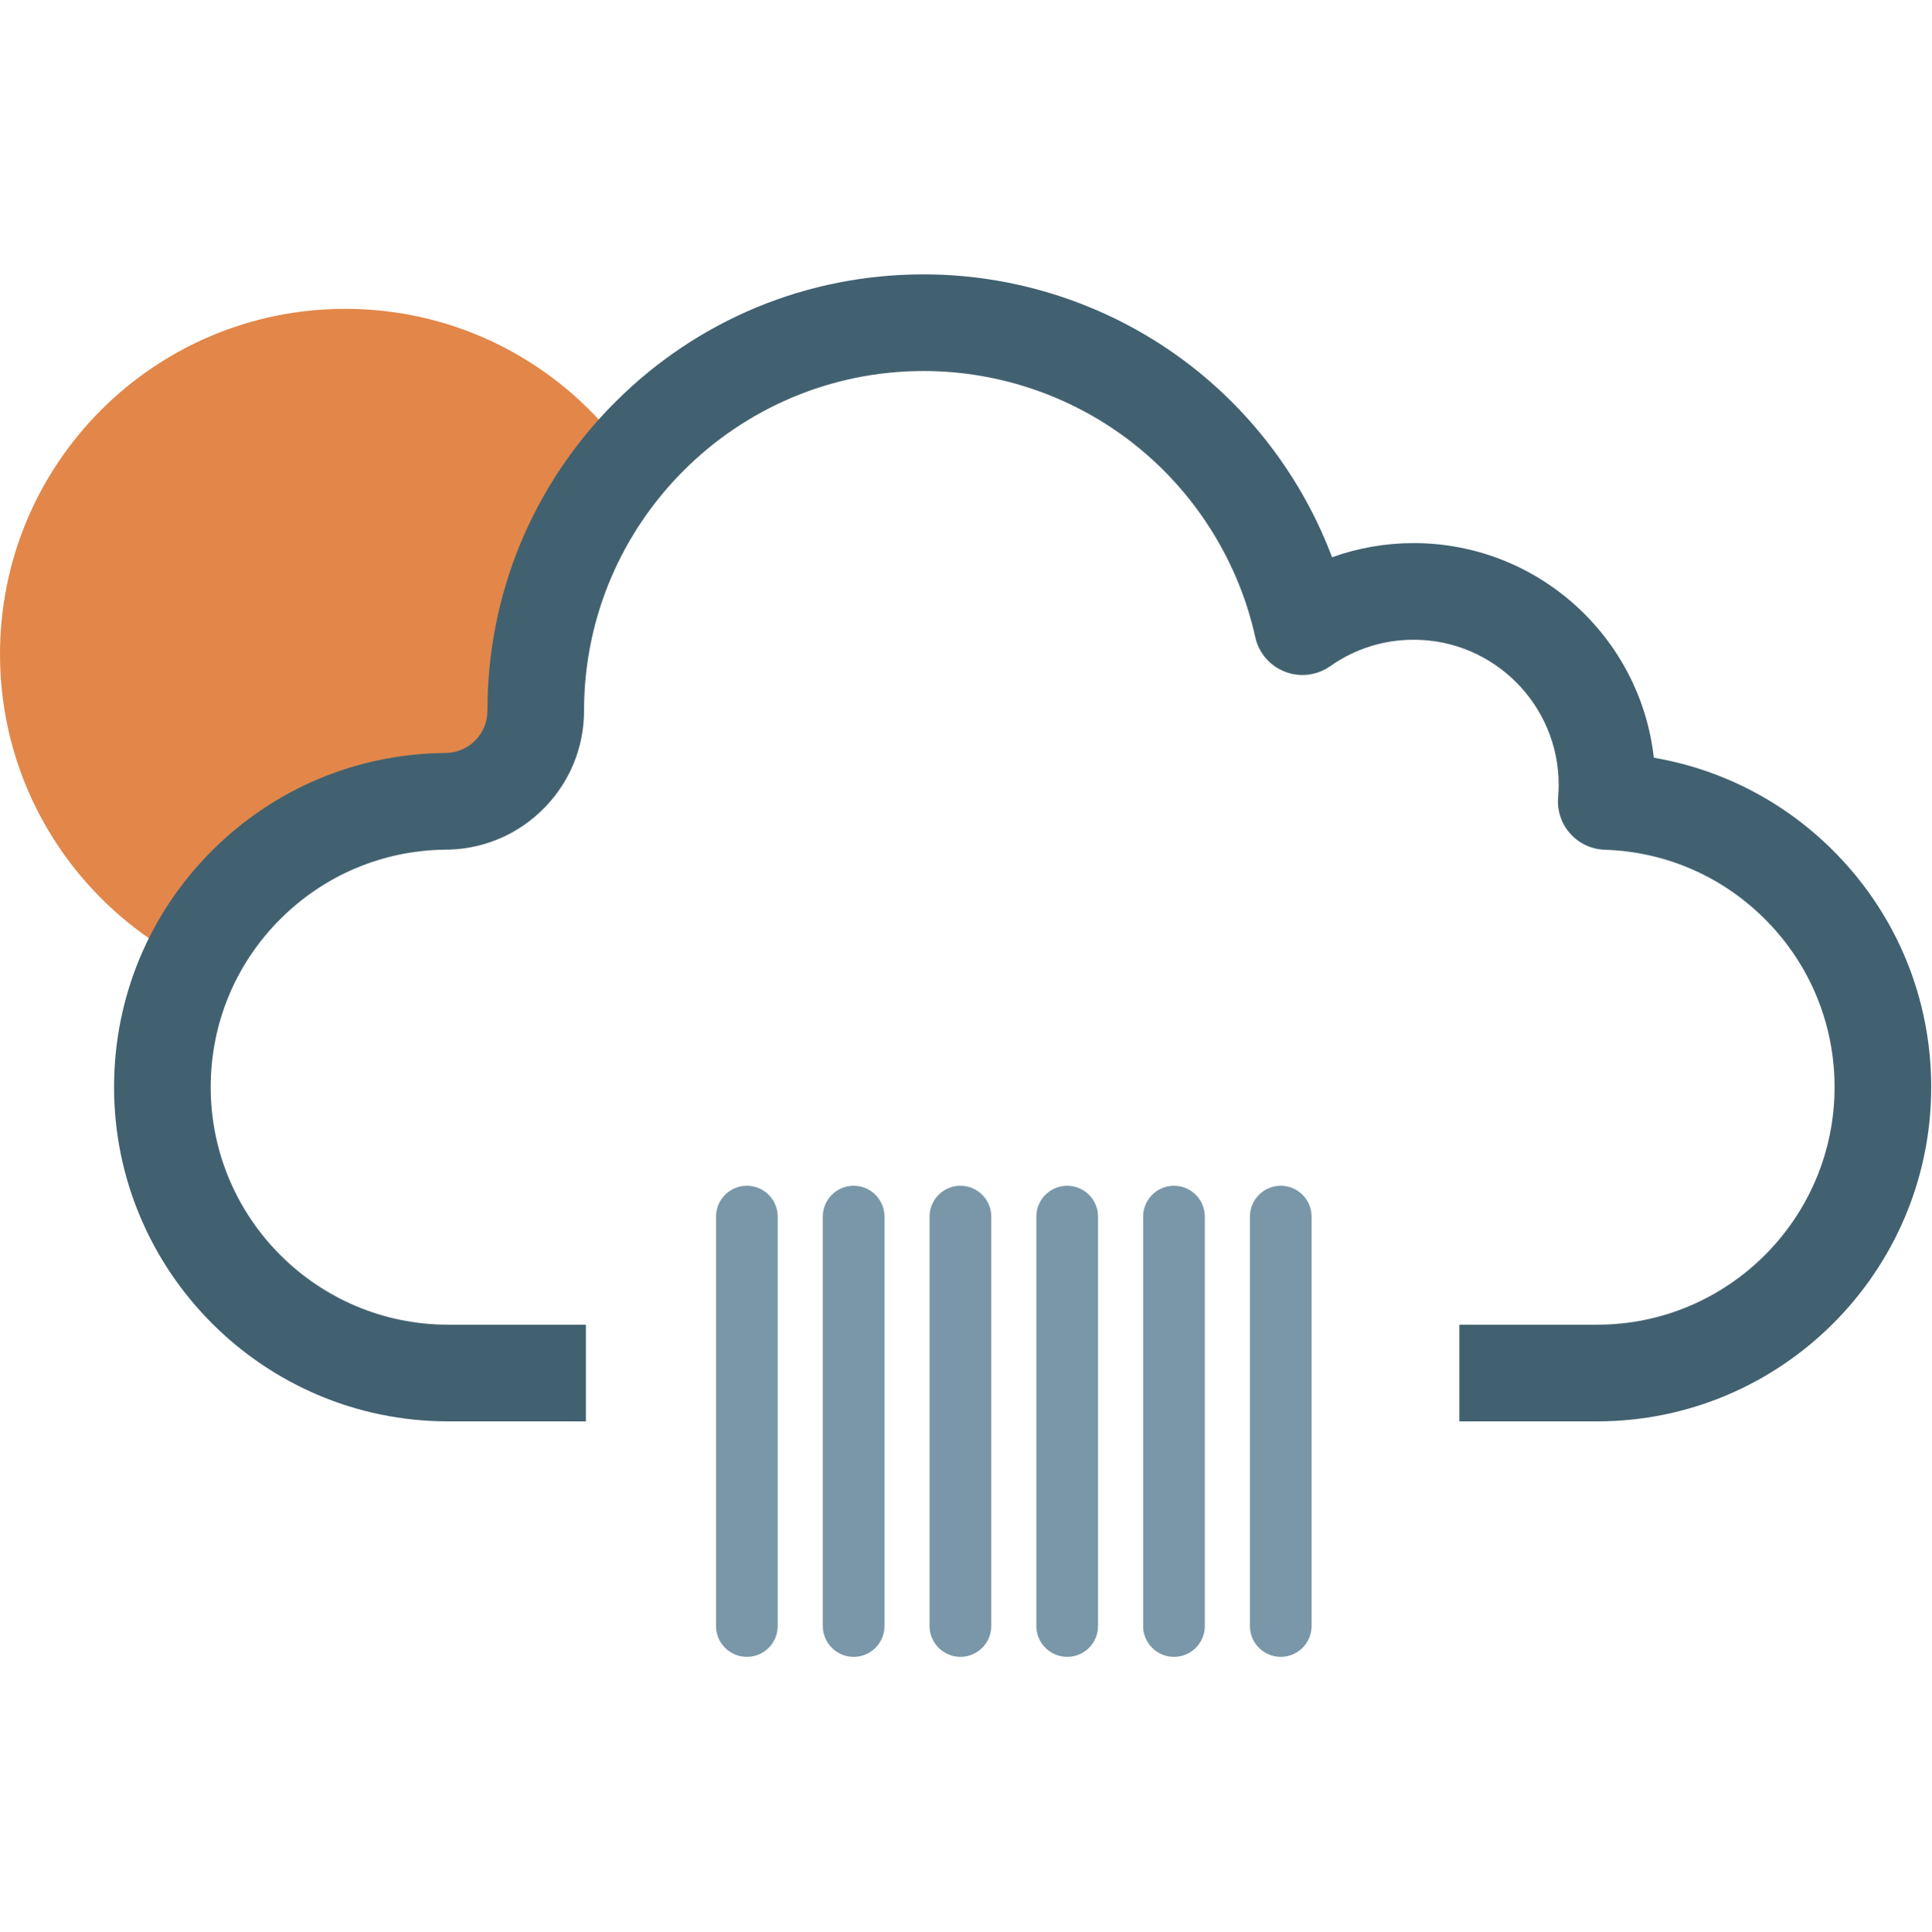
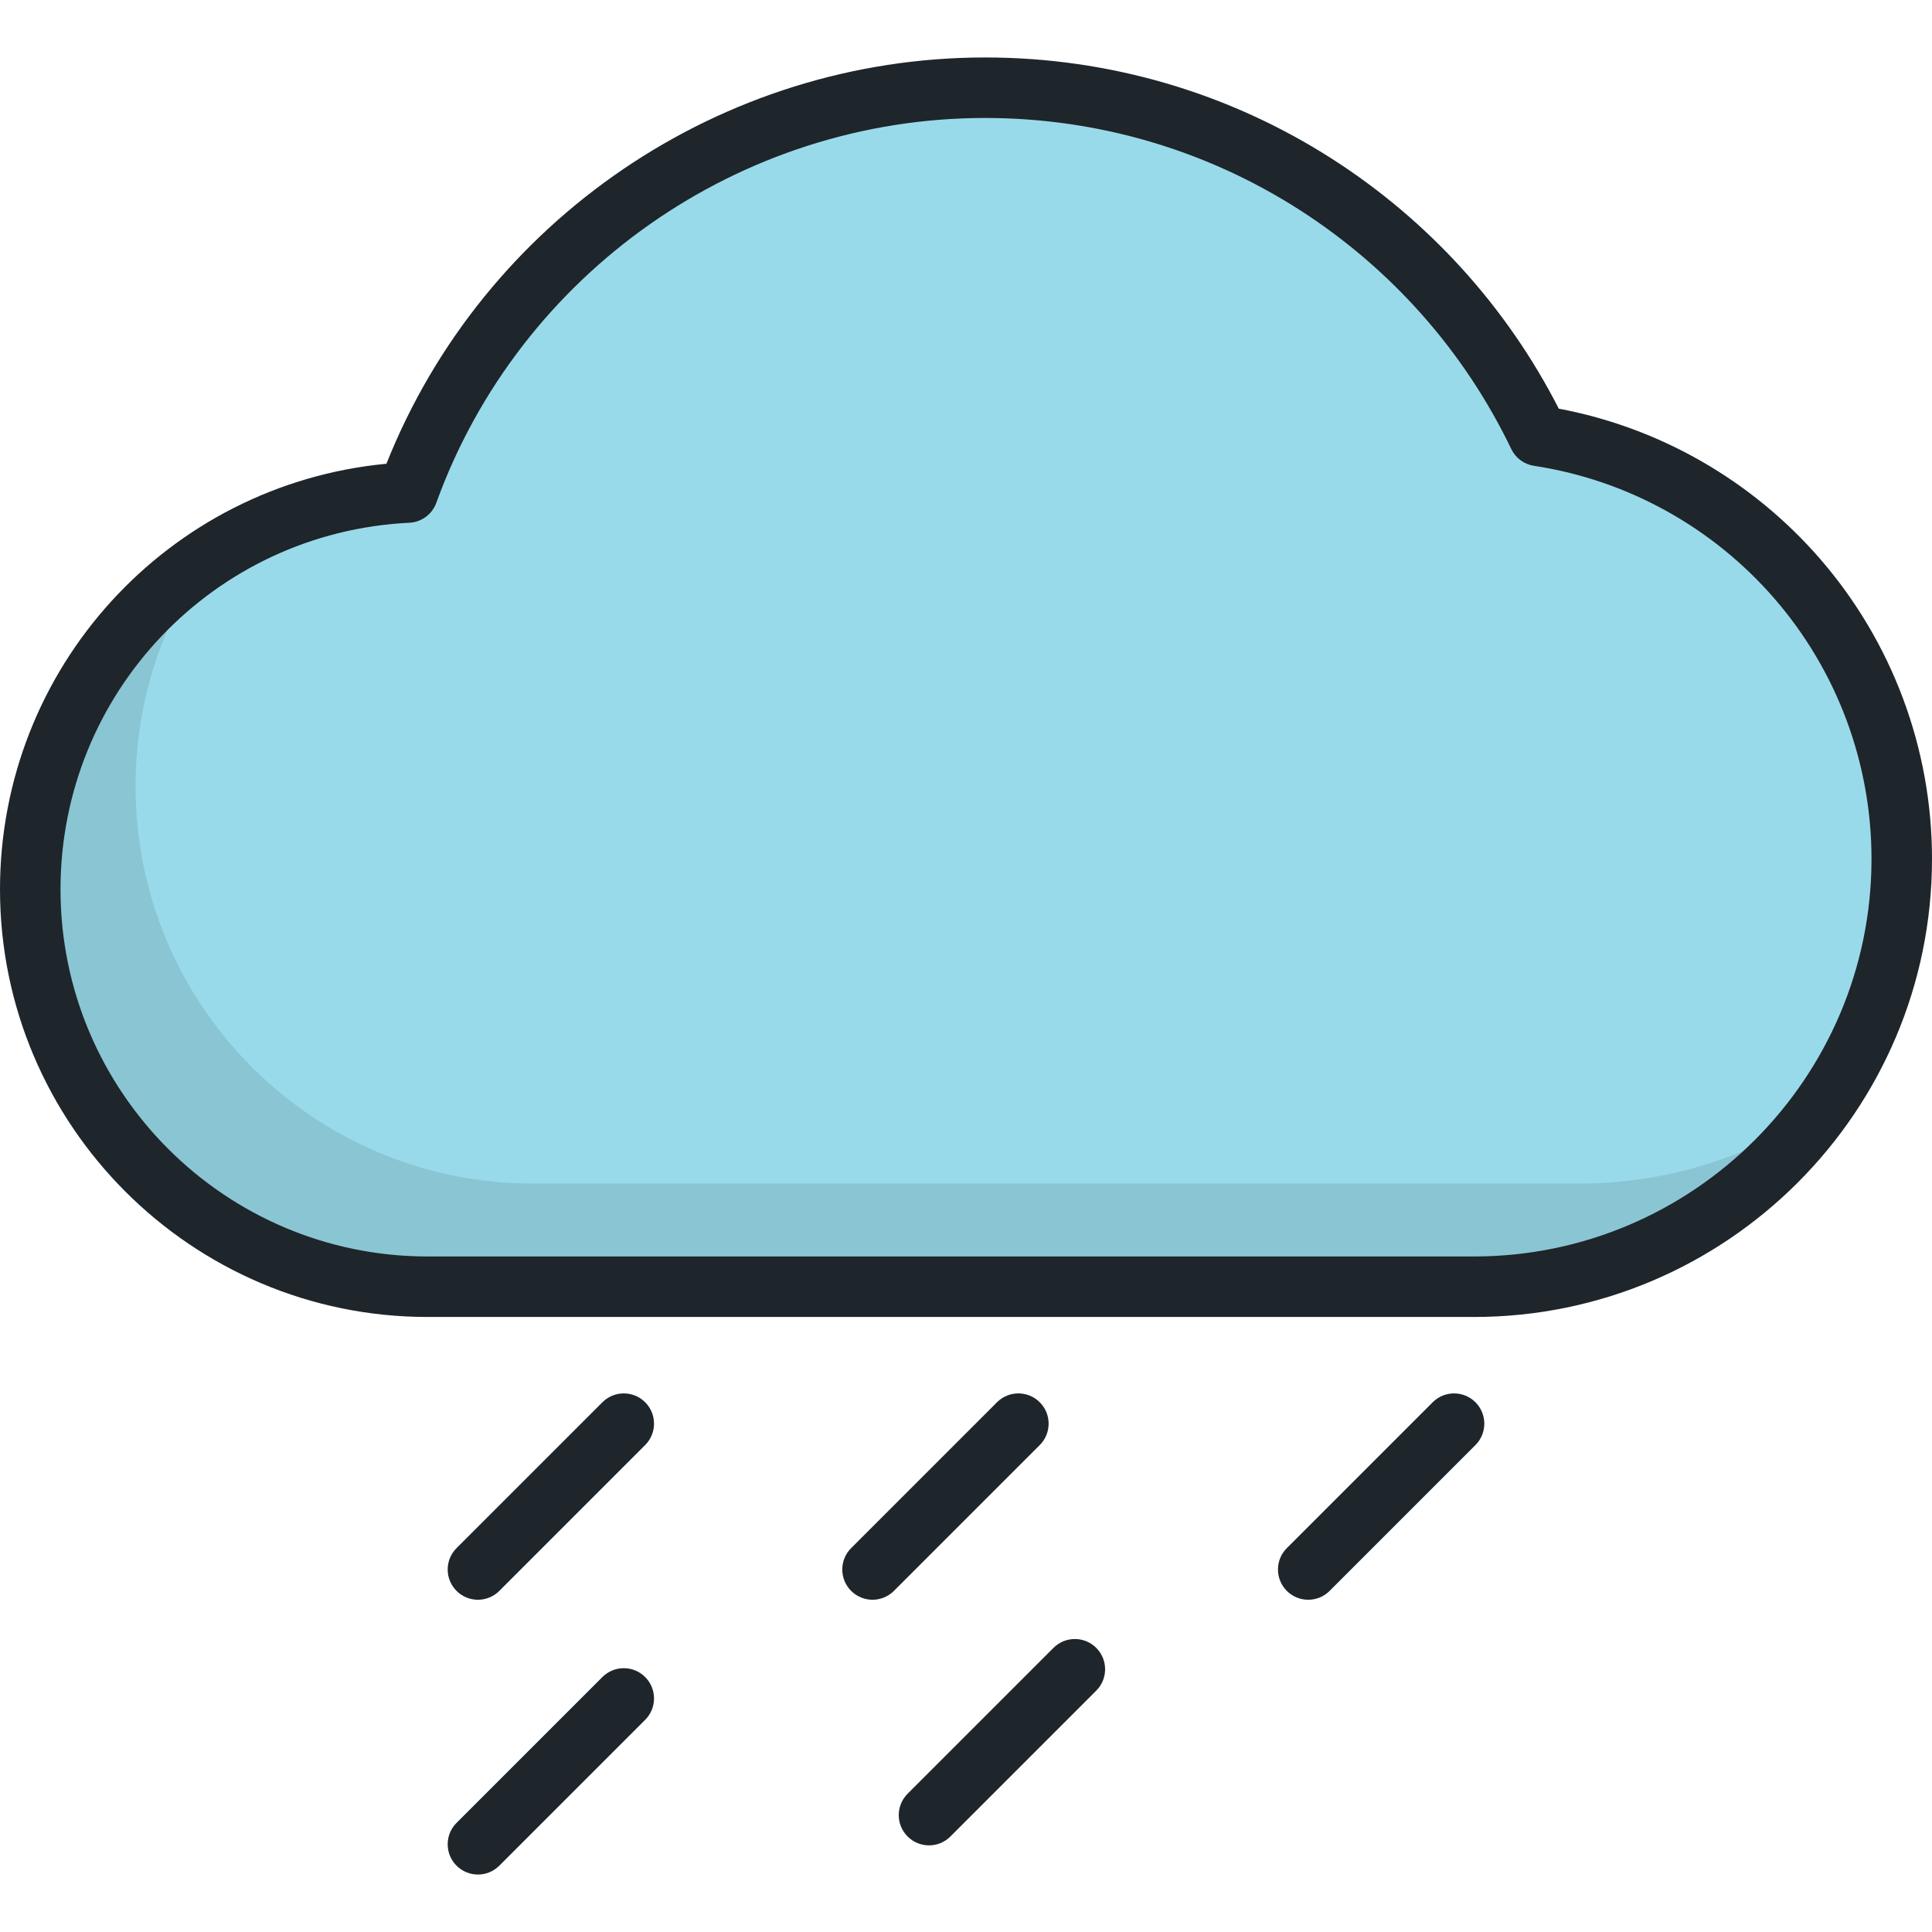
- <svg xmlns="http://www.w3.org/2000/svg" version="1.1" id="Capa_1" x="0px" y="0px" viewBox="0 0 150.221 150.221" style="enable-background:new 0 0 150.221 150.221;" xml:space="preserve">
-   <g>
-     <path style="fill:#E28749;" d="M47.036,33.147c-5.892,6.305-9.122,14.479-9.122,23.148c0,1.782-1.388,3.225-3.164,3.296   c-0.016,0-0.031,0-0.046,0.001c-0.07,0.002-0.176,0.002-0.195,0c-0.02,0-0.038,0.002-0.058,0.002   c-6.784,0.103-13.168,2.803-17.971,7.608c-1.812,1.814-3.324,3.849-4.509,6.044C4.755,68.428,0,60.206,0,50.881   c0-14.835,12.025-26.858,26.858-26.858C34.897,24.022,42.111,27.551,47.036,33.147z" />
-     <g>
-       <path style="fill:#426170;" d="M142.88,66.457c-3.879-3.996-8.839-6.598-14.236-7.517c-1.046-9.38-9.022-16.695-18.677-16.695    c-2.189,0-4.331,0.375-6.35,1.101c-2.11-5.597-5.693-10.602-10.378-14.412c-6.02-4.896-13.617-7.593-21.392-7.593    c-9.064,0-17.585,3.529-23.995,9.938c-6.409,6.41-9.938,14.931-9.938,23.995c0,1.782-1.388,3.226-3.164,3.296    c-0.016,0.001-0.031,0.001-0.046,0.001c-0.07,0.001-0.176,0.001-0.195,0.001s-0.038,0-0.058,0    c-6.784,0.104-13.167,2.805-17.972,7.609c-4.906,4.909-7.607,11.44-7.607,18.384c0,14.336,11.656,25.997,25.983,25.997h10.719    v-7.52H34.855c-10.182,0-18.466-8.288-18.466-18.478c0-4.937,1.919-9.578,5.405-13.064c3.408-3.408,7.933-5.328,12.743-5.408    c0.241,0,0.369-0.003,0.456-0.006c2.809-0.098,5.431-1.263,7.388-3.287c1.967-2.028,3.049-4.701,3.049-7.525    c0-14.565,11.85-26.415,26.417-26.415c6.052,0,11.966,2.098,16.648,5.908c4.623,3.758,7.87,9.011,9.145,14.788    c0.271,1.229,1.138,2.241,2.313,2.695c1.173,0.455,2.495,0.292,3.525-0.434c1.903-1.344,4.148-2.054,6.488-2.054    c6.218,0,11.276,5.058,11.276,11.277c0,0.317-0.015,0.647-0.043,0.979c-0.087,1.03,0.25,2.049,0.938,2.82    c0.685,0.771,1.658,1.228,2.689,1.26c4.807,0.15,9.303,2.138,12.66,5.598c3.364,3.466,5.217,8.036,5.217,12.868    c0,10.189-8.285,18.478-18.468,18.478h-10.717v7.52h10.717c14.328,0,25.984-11.661,25.984-25.997    C150.221,77.766,147.614,71.333,142.88,66.457z" />
-       <g>
-         <g>
-           <path style="fill:#7997A8;" d="M58.095,128.88c-1.325,0-2.399-1.075-2.399-2.399V94.636c0-1.326,1.074-2.401,2.399-2.401      s2.399,1.075,2.399,2.401v31.845C60.494,127.805,59.42,128.88,58.095,128.88z" />
-         </g>
-         <g>
-           <path style="fill:#7997A8;" d="M66.401,128.88c-1.326,0-2.399-1.075-2.399-2.399V94.636c0-1.326,1.073-2.401,2.399-2.401      c1.325,0,2.399,1.075,2.399,2.401v31.845C68.801,127.805,67.727,128.88,66.401,128.88z" />
-         </g>
-         <g>
-           <path style="fill:#7997A8;" d="M74.708,128.88c-1.327,0-2.402-1.075-2.402-2.399V94.636c0-1.326,1.075-2.401,2.402-2.401      c1.324,0,2.398,1.075,2.398,2.401v31.845C77.106,127.805,76.032,128.88,74.708,128.88z" />
-         </g>
-         <g>
-           <path style="fill:#7997A8;" d="M83.012,128.88c-1.324,0-2.399-1.075-2.399-2.399V94.636c0-1.326,1.075-2.401,2.399-2.401      c1.327,0,2.399,1.075,2.399,2.401v31.845C85.411,127.805,84.339,128.88,83.012,128.88z" />
-         </g>
-         <g>
-           <path style="fill:#7997A8;" d="M91.317,128.88c-1.324,0-2.398-1.075-2.398-2.399V94.636c0-1.326,1.074-2.401,2.398-2.401      c1.327,0,2.4,1.075,2.4,2.401v31.845C93.718,127.805,92.644,128.88,91.317,128.88z" />
-         </g>
-         <g>
-           <path style="fill:#7997A8;" d="M99.624,128.88c-1.324,0-2.398-1.075-2.398-2.399V94.636c0-1.326,1.074-2.401,2.398-2.401      c1.325,0,2.399,1.075,2.399,2.401v31.845C102.023,127.805,100.949,128.88,99.624,128.88z" />
-         </g>
-       </g>
-     </g>
+ <svg xmlns="http://www.w3.org/2000/svg" version="1.1" id="Layer_1" x="0px" y="0px" viewBox="0 0 512 512" style="enable-background:new 0 0 512 512;" xml:space="preserve">
+   <path style="fill:#99DAEA;" d="M407.728,115.523c-26.237-54.592-82.054-92.278-146.673-92.278  c-70.384,0-130.321,44.712-152.97,107.279C52.361,133.253,8.017,179.293,8.017,235.694c0,58.156,47.145,105.301,105.301,105.301  h277.287c62.618,0,113.38-50.762,113.38-113.38C503.983,170.819,462.221,123.779,407.728,115.523z" />
+   <g style="opacity:0.1;">
+     <path d="M418.514,313.654H141.228c-58.156,0-105.301-47.145-105.301-105.301c0-22.406,7.002-43.175,18.932-60.244   c-28.241,18.885-46.842,51.06-46.842,87.585c0,58.156,47.145,105.301,105.301,105.301h277.287   c37.945,0,71.531-18.644,92.111-47.265C464.462,306.294,442.349,313.654,418.514,313.654z" />
  </g>
+   <path style="fill:#1E252B;" d="M159.639,371.616l-38.65,38.65c-3.131,3.131-3.131,8.207,0,11.337  c1.565,1.566,3.617,2.348,5.668,2.348s4.103-0.782,5.668-2.348l38.65-38.65c3.131-3.131,3.131-8.207,0-11.337  C167.846,368.485,162.77,368.485,159.639,371.616z M159.639,444.435l-38.65,38.65c-3.131,3.131-3.131,8.207,0,11.338  c1.565,1.566,3.617,2.348,5.668,2.348s4.103-0.782,5.668-2.348l38.65-38.65c3.131-3.131,3.131-8.207,0-11.338  C167.846,441.304,162.77,441.306,159.639,444.435z M275.548,371.616c-3.132-3.131-8.207-3.131-11.338,0l-38.649,38.65  c-3.131,3.131-3.131,8.207,0,11.337c1.565,1.565,3.617,2.348,5.668,2.348s4.103-0.782,5.668-2.348l38.65-38.65  C278.679,379.823,278.679,374.747,275.548,371.616z M482.347,148.114c-17.998-20.753-42.458-34.782-69.25-39.811  c-13.764-26.933-34.43-49.739-59.98-66.138c-27.457-17.622-59.29-26.937-92.06-26.937c-69.879,0-132.976,43.056-158.649,107.67  C44.564,128.403,0,176.963,0,235.694c0,62.484,50.834,113.318,113.318,113.318h277.287c66.937,0,121.395-54.458,121.395-121.396  C512,198.396,501.468,170.161,482.347,148.114z M390.605,332.979H113.318c-53.642,0-97.284-43.641-97.284-97.284  c0-51.946,40.606-94.625,92.444-97.161c3.228-0.158,6.046-2.239,7.147-5.279C137.708,72.25,196.152,31.262,261.057,31.262  c29.693,0,58.532,8.436,83.398,24.396c24.225,15.548,43.607,37.45,56.048,63.336c1.148,2.389,3.403,4.056,6.025,4.453  c24.65,3.735,47.275,16.225,63.706,35.17c16.593,19.133,25.733,43.637,25.733,68.997  C495.967,285.713,448.701,332.979,390.605,332.979z M279.179,436.704l-38.65,38.65c-3.131,3.131-3.131,8.207,0,11.338  c1.565,1.565,3.617,2.348,5.668,2.348c2.051,0,4.103-0.782,5.668-2.348l38.651-38.65c3.131-3.131,3.131-8.207,0-11.338  C287.385,433.573,282.31,433.573,279.179,436.704z M379.673,371.616l-38.65,38.65c-3.131,3.131-3.131,8.207,0,11.337  c1.566,1.566,3.617,2.348,5.669,2.348c2.051,0,4.103-0.782,5.669-2.348l38.65-38.65c3.131-3.131,3.131-8.207,0-11.337  C387.881,368.485,382.806,368.485,379.673,371.616z" />
  <g>
</g>
  <g>
</g>
  <g>
</g>
  <g>
</g>
  <g>
</g>
  <g>
</g>
  <g>
</g>
  <g>
</g>
  <g>
</g>
  <g>
</g>
  <g>
</g>
  <g>
</g>
  <g>
</g>
  <g>
</g>
  <g>
</g>
</svg>
